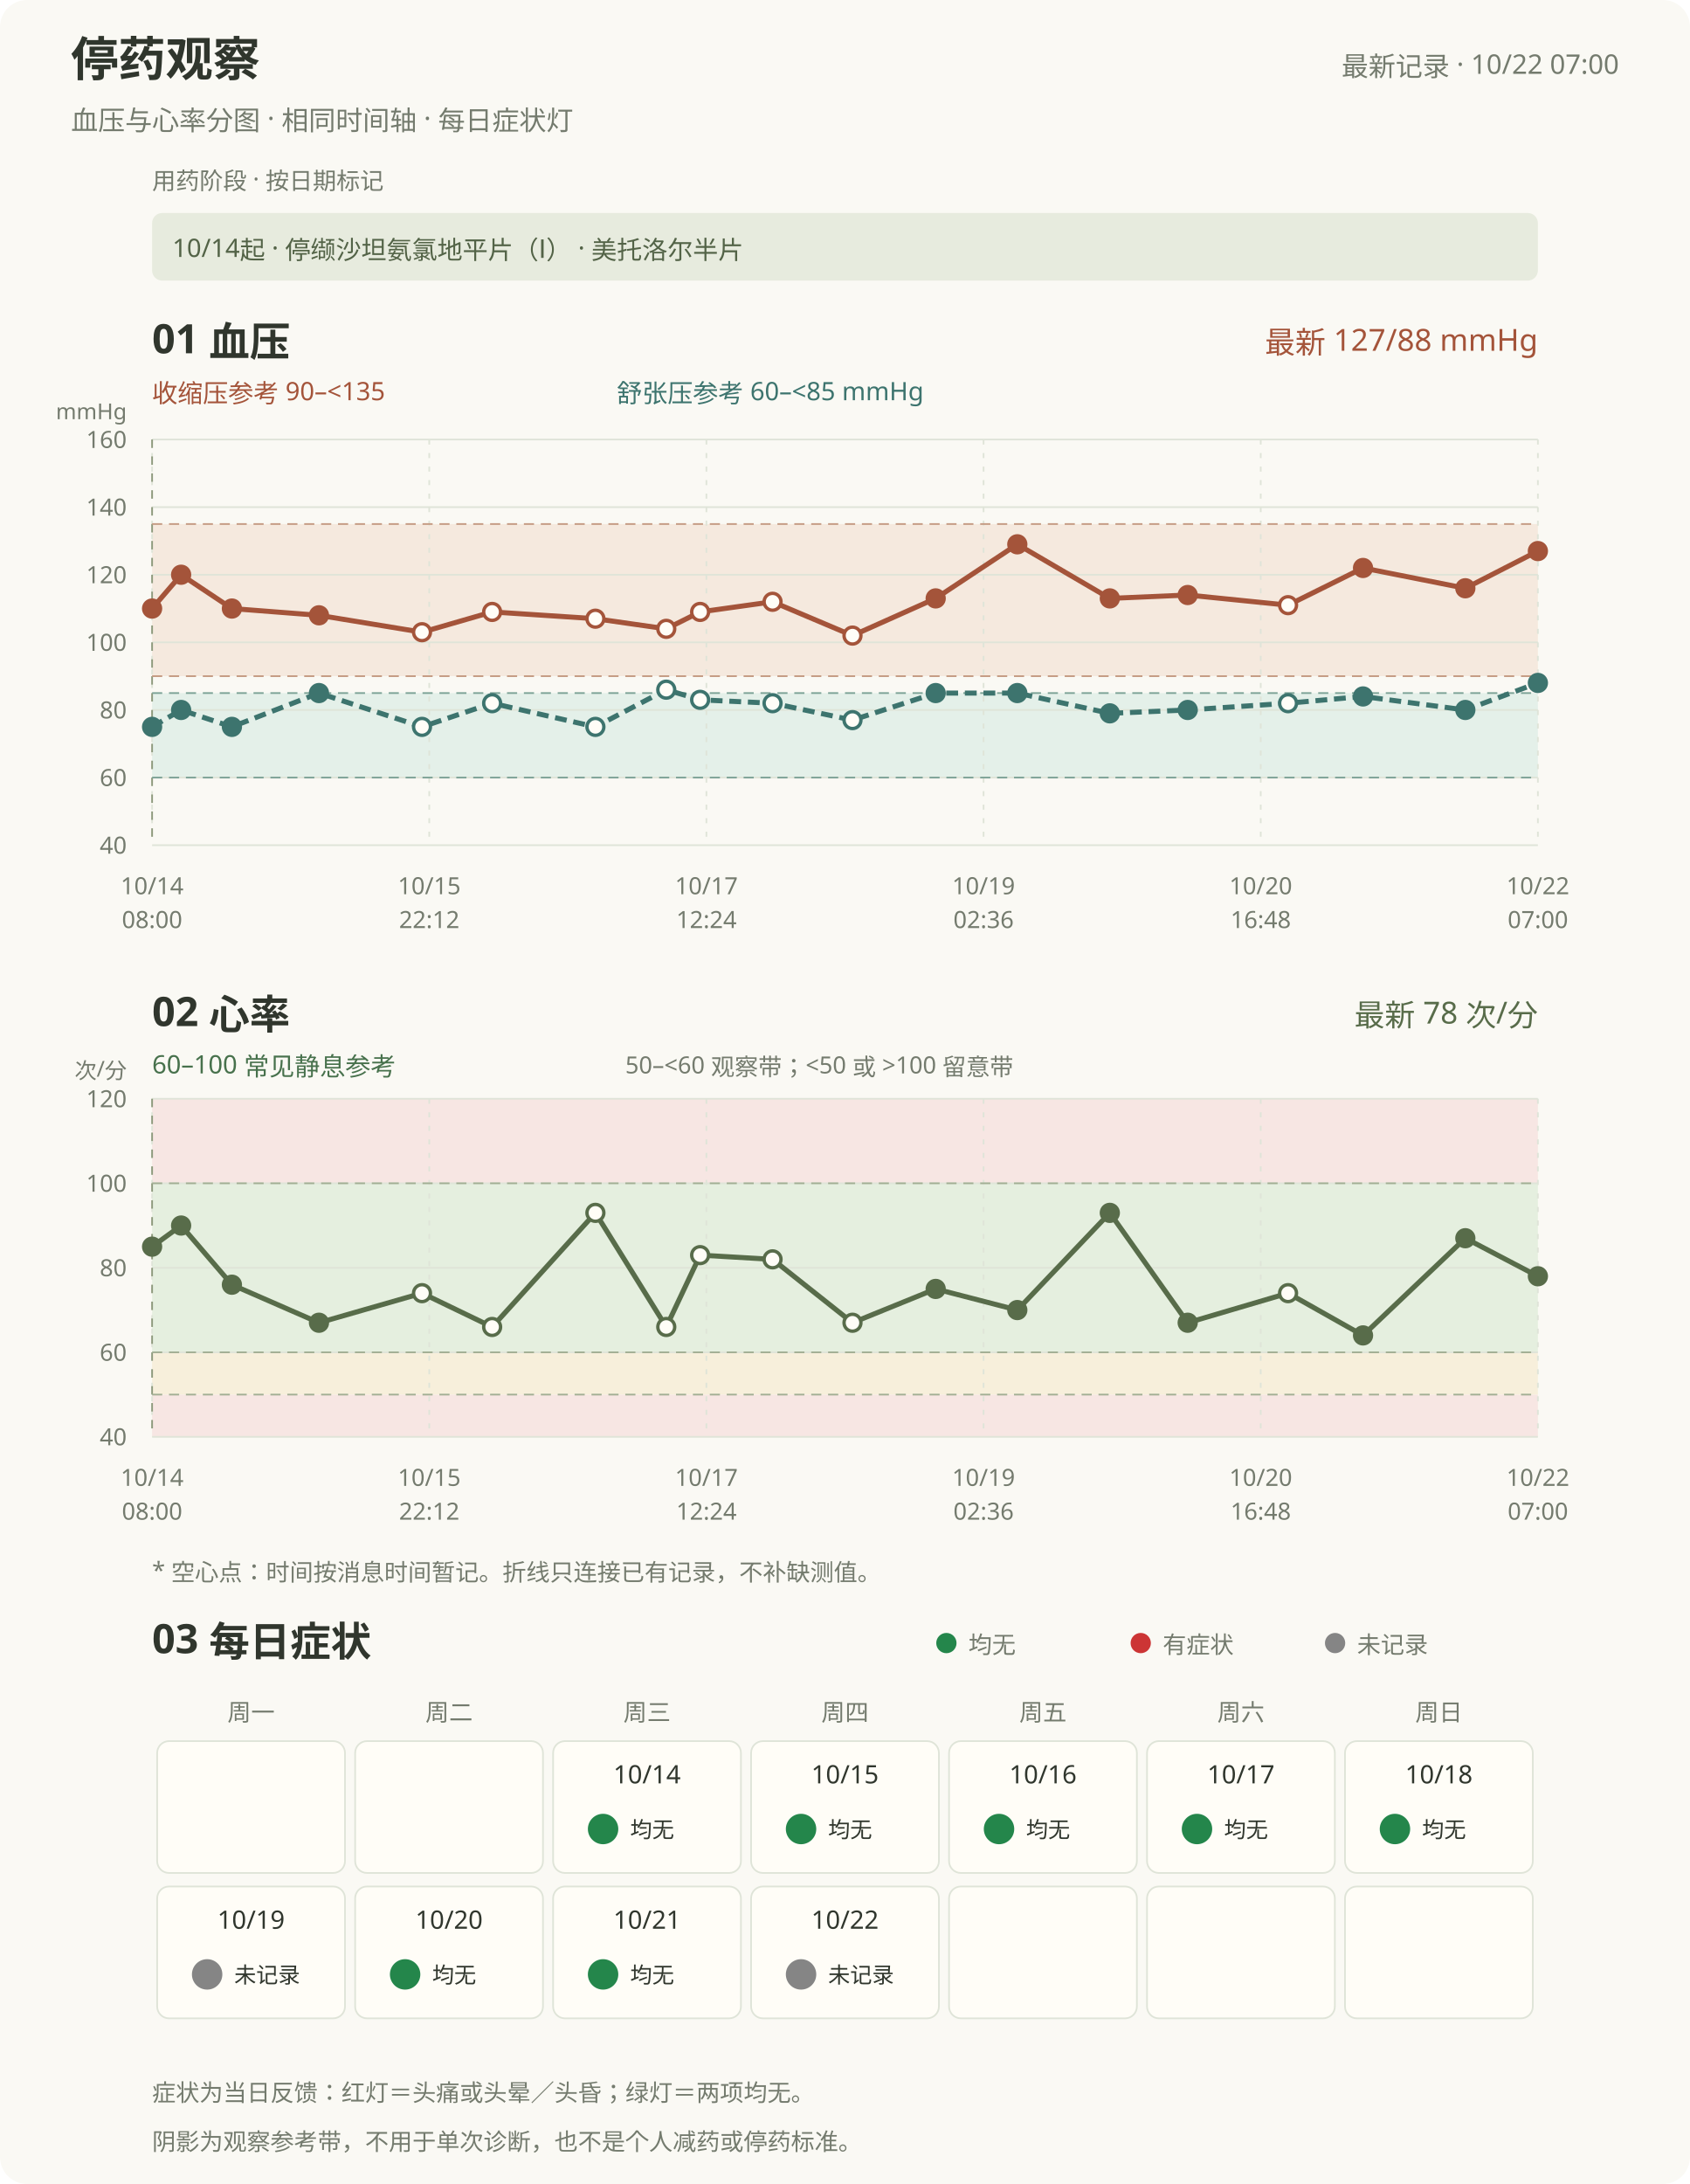
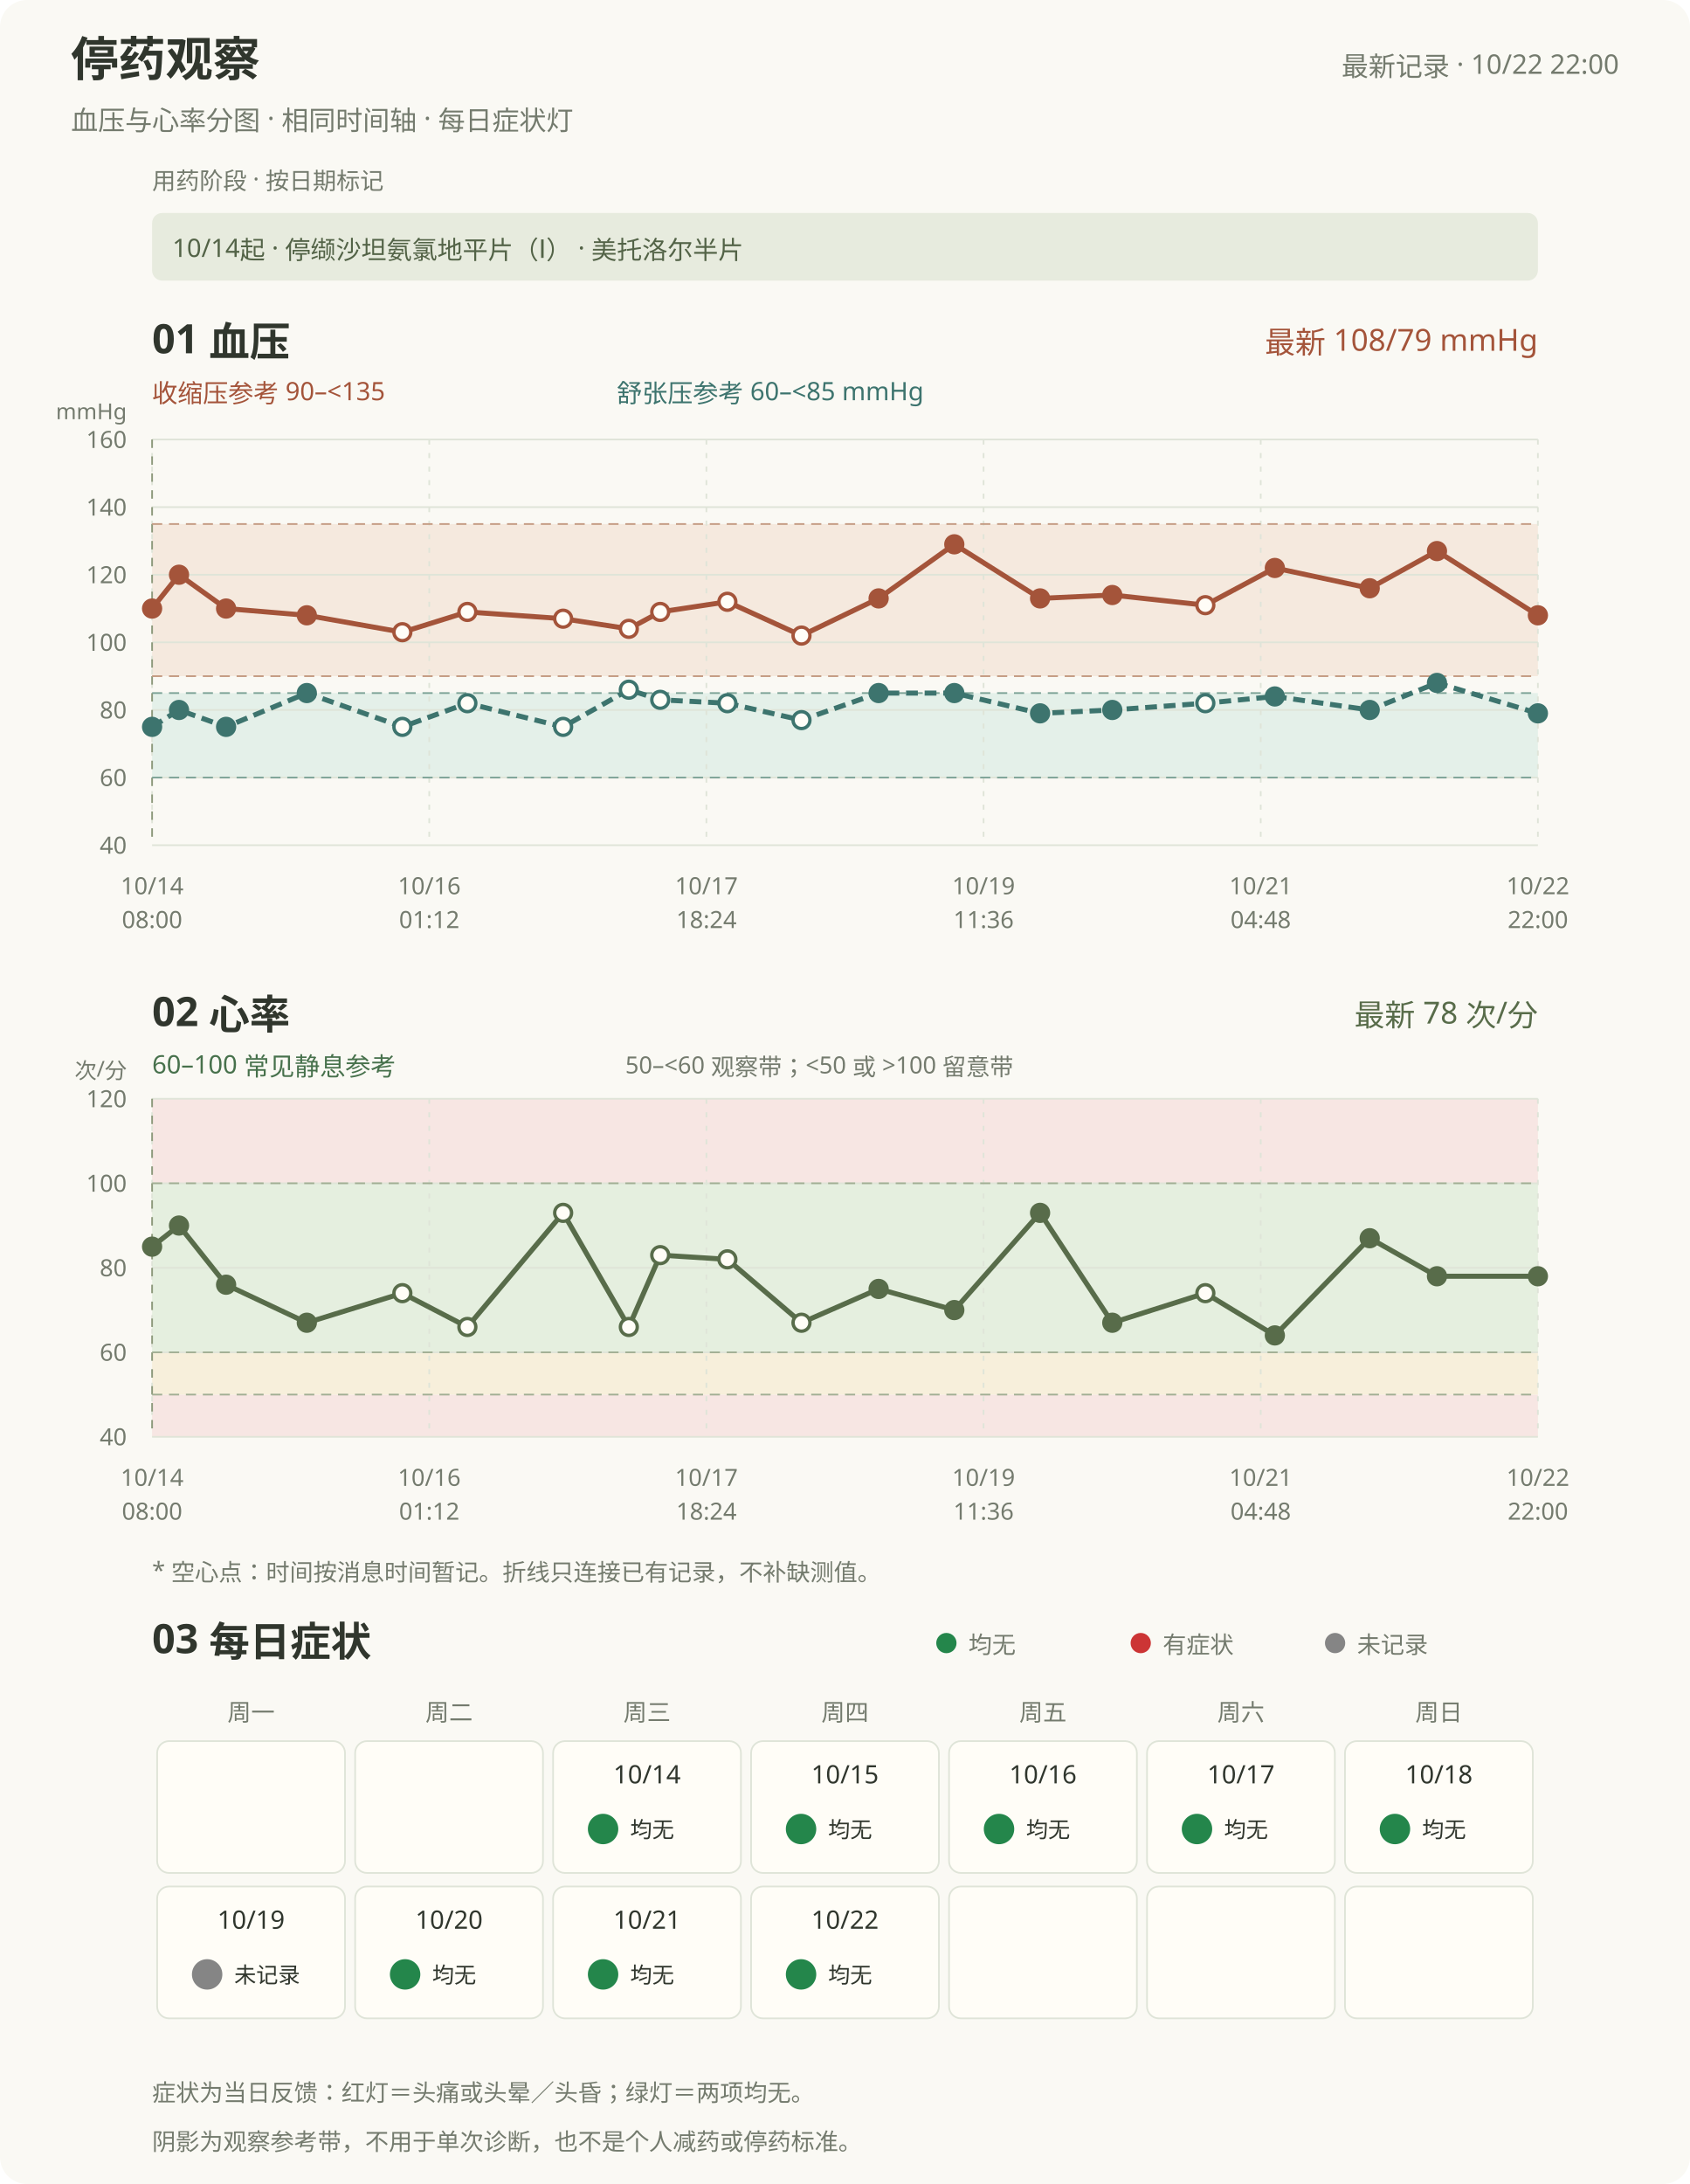
<svg xmlns="http://www.w3.org/2000/svg" viewBox="0 0 1000 1292" role="img" aria-labelledby="title desc">
  <rect width="1000" height="1292" rx="16" fill="#faf9f4" />
  <g font-family="system-ui,Microsoft YaHei,sans-serif" fill="#30362d">
    <text x="42" y="45" font-size="28" fill="#30362d" font-weight="600">停药观察</text>
-     <text x="958" y="45" font-size="16" fill="#747b6e" text-anchor="end">最新记录 · 10/22 07:00</text>
+     <text x="958" y="45" font-size="16" fill="#747b6e" text-anchor="end">最新记录 · 10/22 22:00</text>
    <text x="42" y="77" font-size="16" fill="#747b6e">血压与心率分图 · 相同时间轴 · 每日症状灯</text>
    <text x="90" y="112" font-size="14" fill="#747b6e">用药阶段 · 按日期标记</text>
    <rect x="90" y="126" width="820" height="40" rx="6" fill="#e7ebde" />
    <text x="102" y="152" font-size="15" fill="#536347">10/14起 · 停缬沙坦氨氯地平片（Ⅰ） · 美托洛尔半片</text>
    <text x="90" y="209" font-size="24" fill="#30362d" font-weight="600">01  血压</text>
-     <text x="910" y="209" font-size="18" fill="#a4543a" text-anchor="end">最新 127/88 mmHg</text>
+     <text x="910" y="209" font-size="18" fill="#a4543a" text-anchor="end">最新 108/79 mmHg</text>
    <text x="90" y="238" font-size="15" fill="#a4543a">收缩压参考 90–&lt;135</text>
    <text x="365" y="238" font-size="15" fill="#3d746e">舒张压参考 60–&lt;85 mmHg</text>
    <rect data-band="systolic-90-135" x="90" y="310" width="820" height="90" fill="#f5e9de" />
    <rect data-band="diastolic-60-85" x="90" y="410" width="820" height="50" fill="#e4f0e9" />
    <text x="75" y="248" font-size="13" fill="#747b6e" text-anchor="end">mmHg</text>
    <line x1="90" y1="500" x2="910" y2="500" stroke="#dfe4d8" />
    <text x="75" y="505" font-size="14" fill="#747b6e" text-anchor="end">40</text>
    <line x1="90" y1="460" x2="910" y2="460" stroke="#dfe4d8" />
    <text x="75" y="465" font-size="14" fill="#747b6e" text-anchor="end">60</text>
    <line x1="90" y1="420" x2="910" y2="420" stroke="#dfe4d8" />
    <text x="75" y="425" font-size="14" fill="#747b6e" text-anchor="end">80</text>
    <line x1="90" y1="380" x2="910" y2="380" stroke="#dfe4d8" />
    <text x="75" y="385" font-size="14" fill="#747b6e" text-anchor="end">100</text>
    <line x1="90" y1="340" x2="910" y2="340" stroke="#dfe4d8" />
    <text x="75" y="345" font-size="14" fill="#747b6e" text-anchor="end">120</text>
    <line x1="90" y1="300" x2="910" y2="300" stroke="#dfe4d8" />
    <text x="75" y="305" font-size="14" fill="#747b6e" text-anchor="end">140</text>
    <line x1="90" y1="260" x2="910" y2="260" stroke="#dfe4d8" />
    <text x="75" y="265" font-size="14" fill="#747b6e" text-anchor="end">160</text>
    <line x1="90" y1="260" x2="90" y2="500" stroke="#dfe4d8" stroke-dasharray="3 5" />
    <text x="90" y="529" font-size="14" fill="#747b6e" text-anchor="middle">10/14</text>
    <text x="90" y="549" font-size="14" fill="#747b6e" text-anchor="middle">08:00</text>
    <line x1="254" y1="260" x2="254" y2="500" stroke="#dfe4d8" stroke-dasharray="3 5" />
-     <text x="254" y="529" font-size="14" fill="#747b6e" text-anchor="middle">10/15</text>
-     <text x="254" y="549" font-size="14" fill="#747b6e" text-anchor="middle">22:12</text>
+     <text x="254" y="529" font-size="14" fill="#747b6e" text-anchor="middle">10/16</text>
+     <text x="254" y="549" font-size="14" fill="#747b6e" text-anchor="middle">01:12</text>
    <line x1="418" y1="260" x2="418" y2="500" stroke="#dfe4d8" stroke-dasharray="3 5" />
    <text x="418" y="529" font-size="14" fill="#747b6e" text-anchor="middle">10/17</text>
-     <text x="418" y="549" font-size="14" fill="#747b6e" text-anchor="middle">12:24</text>
+     <text x="418" y="549" font-size="14" fill="#747b6e" text-anchor="middle">18:24</text>
    <line x1="582" y1="260" x2="582" y2="500" stroke="#dfe4d8" stroke-dasharray="3 5" />
    <text x="582" y="529" font-size="14" fill="#747b6e" text-anchor="middle">10/19</text>
-     <text x="582" y="549" font-size="14" fill="#747b6e" text-anchor="middle">02:36</text>
+     <text x="582" y="549" font-size="14" fill="#747b6e" text-anchor="middle">11:36</text>
    <line x1="746" y1="260" x2="746" y2="500" stroke="#dfe4d8" stroke-dasharray="3 5" />
-     <text x="746" y="529" font-size="14" fill="#747b6e" text-anchor="middle">10/20</text>
-     <text x="746" y="549" font-size="14" fill="#747b6e" text-anchor="middle">16:48</text>
+     <text x="746" y="529" font-size="14" fill="#747b6e" text-anchor="middle">10/21</text>
+     <text x="746" y="549" font-size="14" fill="#747b6e" text-anchor="middle">04:48</text>
    <line x1="910" y1="260" x2="910" y2="500" stroke="#dfe4d8" stroke-dasharray="3 5" />
    <text x="910" y="529" font-size="14" fill="#747b6e" text-anchor="middle">10/22</text>
-     <text x="910" y="549" font-size="14" fill="#747b6e" text-anchor="middle">07:00</text>
+     <text x="910" y="549" font-size="14" fill="#747b6e" text-anchor="middle">22:00</text>
    <line x1="90" y1="260" x2="90" y2="500" stroke="#8d997c" stroke-dasharray="5 5" />
    <line x1="90" y1="400" x2="910" y2="400" stroke="#c49a82" stroke-dasharray="6 4" />
    <line x1="90" y1="310" x2="910" y2="310" stroke="#c49a82" stroke-dasharray="6 4" />
    <line x1="90" y1="460" x2="910" y2="460" stroke="#7ca296" stroke-dasharray="6 4" />
    <line x1="90" y1="410" x2="910" y2="410" stroke="#7ca296" stroke-dasharray="6 4" />
-     <polyline data-series="systolic" points="90,360 107.173,340 137.225,360 188.743,364 249.707,374 291.208,362 352.314,366 394.244,372 414.279,362 457.14,356 504.436,376 553.665,354 601.963,322 656.702,354 702.782,352 762.171,358 806.534,336 867.068,348 910,326" fill="none" stroke="#a4543a" stroke-width="3" stroke-linejoin="round" />
+     <polyline data-series="systolic" points="90,360 105.922,340 133.786,360 181.553,364 238.078,374 276.557,362 333.214,366 372.091,372 390.667,362 430.406,356 474.259,376 519.903,354 564.684,322 615.437,354 658.162,352 713.227,358 754.359,336 810.485,348 850.291,326 910,364" fill="none" stroke="#a4543a" stroke-width="3" stroke-linejoin="round" />
    <circle data-reading="systolic" cx="90" cy="360" r="5" stroke="#a4543a" stroke-width="2" fill="#a4543a" />
-     <circle data-reading="systolic" cx="107.173" cy="340" r="5" stroke="#a4543a" stroke-width="2" fill="#a4543a" />
-     <circle data-reading="systolic" cx="137.225" cy="360" r="5" stroke="#a4543a" stroke-width="2" fill="#a4543a" />
-     <circle data-reading="systolic" cx="188.743" cy="364" r="5" stroke="#a4543a" stroke-width="2" fill="#a4543a" />
-     <circle data-reading="systolic" cx="249.707" cy="374" r="5" stroke="#a4543a" stroke-width="2" fill="#fffdf7" />
-     <circle data-reading="systolic" cx="291.208" cy="362" r="5" stroke="#a4543a" stroke-width="2" fill="#fffdf7" />
-     <circle data-reading="systolic" cx="352.314" cy="366" r="5" stroke="#a4543a" stroke-width="2" fill="#fffdf7" />
-     <circle data-reading="systolic" cx="394.244" cy="372" r="5" stroke="#a4543a" stroke-width="2" fill="#fffdf7" />
-     <circle data-reading="systolic" cx="414.279" cy="362" r="5" stroke="#a4543a" stroke-width="2" fill="#fffdf7" />
-     <circle data-reading="systolic" cx="457.14" cy="356" r="5" stroke="#a4543a" stroke-width="2" fill="#fffdf7" />
-     <circle data-reading="systolic" cx="504.436" cy="376" r="5" stroke="#a4543a" stroke-width="2" fill="#fffdf7" />
-     <circle data-reading="systolic" cx="553.665" cy="354" r="5" stroke="#a4543a" stroke-width="2" fill="#a4543a" />
-     <circle data-reading="systolic" cx="601.963" cy="322" r="5" stroke="#a4543a" stroke-width="2" fill="#a4543a" />
-     <circle data-reading="systolic" cx="656.702" cy="354" r="5" stroke="#a4543a" stroke-width="2" fill="#a4543a" />
-     <circle data-reading="systolic" cx="702.782" cy="352" r="5" stroke="#a4543a" stroke-width="2" fill="#a4543a" />
-     <circle data-reading="systolic" cx="762.171" cy="358" r="5" stroke="#a4543a" stroke-width="2" fill="#fffdf7" />
-     <circle data-reading="systolic" cx="806.534" cy="336" r="5" stroke="#a4543a" stroke-width="2" fill="#a4543a" />
-     <circle data-reading="systolic" cx="867.068" cy="348" r="5" stroke="#a4543a" stroke-width="2" fill="#a4543a" />
-     <circle data-reading="systolic" cx="910" cy="326" r="5" stroke="#a4543a" stroke-width="2" fill="#a4543a" />
-     <polyline data-series="diastolic" points="90,430 107.173,420 137.225,430 188.743,410 249.707,430 291.208,416 352.314,430 394.244,408 414.279,414 457.14,416 504.436,426 553.665,410 601.963,410 656.702,422 702.782,420 762.171,416 806.534,412 867.068,420 910,404" fill="none" stroke="#3d746e" stroke-width="3" stroke-linejoin="round" stroke-dasharray="7 4" />
+     <circle data-reading="systolic" cx="105.922" cy="340" r="5" stroke="#a4543a" stroke-width="2" fill="#a4543a" />
+     <circle data-reading="systolic" cx="133.786" cy="360" r="5" stroke="#a4543a" stroke-width="2" fill="#a4543a" />
+     <circle data-reading="systolic" cx="181.553" cy="364" r="5" stroke="#a4543a" stroke-width="2" fill="#a4543a" />
+     <circle data-reading="systolic" cx="238.078" cy="374" r="5" stroke="#a4543a" stroke-width="2" fill="#fffdf7" />
+     <circle data-reading="systolic" cx="276.557" cy="362" r="5" stroke="#a4543a" stroke-width="2" fill="#fffdf7" />
+     <circle data-reading="systolic" cx="333.214" cy="366" r="5" stroke="#a4543a" stroke-width="2" fill="#fffdf7" />
+     <circle data-reading="systolic" cx="372.091" cy="372" r="5" stroke="#a4543a" stroke-width="2" fill="#fffdf7" />
+     <circle data-reading="systolic" cx="390.667" cy="362" r="5" stroke="#a4543a" stroke-width="2" fill="#fffdf7" />
+     <circle data-reading="systolic" cx="430.406" cy="356" r="5" stroke="#a4543a" stroke-width="2" fill="#fffdf7" />
+     <circle data-reading="systolic" cx="474.259" cy="376" r="5" stroke="#a4543a" stroke-width="2" fill="#fffdf7" />
+     <circle data-reading="systolic" cx="519.903" cy="354" r="5" stroke="#a4543a" stroke-width="2" fill="#a4543a" />
+     <circle data-reading="systolic" cx="564.684" cy="322" r="5" stroke="#a4543a" stroke-width="2" fill="#a4543a" />
+     <circle data-reading="systolic" cx="615.437" cy="354" r="5" stroke="#a4543a" stroke-width="2" fill="#a4543a" />
+     <circle data-reading="systolic" cx="658.162" cy="352" r="5" stroke="#a4543a" stroke-width="2" fill="#a4543a" />
+     <circle data-reading="systolic" cx="713.227" cy="358" r="5" stroke="#a4543a" stroke-width="2" fill="#fffdf7" />
+     <circle data-reading="systolic" cx="754.359" cy="336" r="5" stroke="#a4543a" stroke-width="2" fill="#a4543a" />
+     <circle data-reading="systolic" cx="810.485" cy="348" r="5" stroke="#a4543a" stroke-width="2" fill="#a4543a" />
+     <circle data-reading="systolic" cx="850.291" cy="326" r="5" stroke="#a4543a" stroke-width="2" fill="#a4543a" />
+     <circle data-reading="systolic" cx="910" cy="364" r="5" stroke="#a4543a" stroke-width="2" fill="#a4543a" />
+     <polyline data-series="diastolic" points="90,430 105.922,420 133.786,430 181.553,410 238.078,430 276.557,416 333.214,430 372.091,408 390.667,414 430.406,416 474.259,426 519.903,410 564.684,410 615.437,422 658.162,420 713.227,416 754.359,412 810.485,420 850.291,404 910,422" fill="none" stroke="#3d746e" stroke-width="3" stroke-linejoin="round" stroke-dasharray="7 4" />
    <circle data-reading="diastolic" cx="90" cy="430" r="5" stroke="#3d746e" stroke-width="2" fill="#3d746e" />
-     <circle data-reading="diastolic" cx="107.173" cy="420" r="5" stroke="#3d746e" stroke-width="2" fill="#3d746e" />
-     <circle data-reading="diastolic" cx="137.225" cy="430" r="5" stroke="#3d746e" stroke-width="2" fill="#3d746e" />
-     <circle data-reading="diastolic" cx="188.743" cy="410" r="5" stroke="#3d746e" stroke-width="2" fill="#3d746e" />
-     <circle data-reading="diastolic" cx="249.707" cy="430" r="5" stroke="#3d746e" stroke-width="2" fill="#fffdf7" />
-     <circle data-reading="diastolic" cx="291.208" cy="416" r="5" stroke="#3d746e" stroke-width="2" fill="#fffdf7" />
-     <circle data-reading="diastolic" cx="352.314" cy="430" r="5" stroke="#3d746e" stroke-width="2" fill="#fffdf7" />
-     <circle data-reading="diastolic" cx="394.244" cy="408" r="5" stroke="#3d746e" stroke-width="2" fill="#fffdf7" />
-     <circle data-reading="diastolic" cx="414.279" cy="414" r="5" stroke="#3d746e" stroke-width="2" fill="#fffdf7" />
-     <circle data-reading="diastolic" cx="457.14" cy="416" r="5" stroke="#3d746e" stroke-width="2" fill="#fffdf7" />
-     <circle data-reading="diastolic" cx="504.436" cy="426" r="5" stroke="#3d746e" stroke-width="2" fill="#fffdf7" />
-     <circle data-reading="diastolic" cx="553.665" cy="410" r="5" stroke="#3d746e" stroke-width="2" fill="#3d746e" />
-     <circle data-reading="diastolic" cx="601.963" cy="410" r="5" stroke="#3d746e" stroke-width="2" fill="#3d746e" />
-     <circle data-reading="diastolic" cx="656.702" cy="422" r="5" stroke="#3d746e" stroke-width="2" fill="#3d746e" />
-     <circle data-reading="diastolic" cx="702.782" cy="420" r="5" stroke="#3d746e" stroke-width="2" fill="#3d746e" />
-     <circle data-reading="diastolic" cx="762.171" cy="416" r="5" stroke="#3d746e" stroke-width="2" fill="#fffdf7" />
-     <circle data-reading="diastolic" cx="806.534" cy="412" r="5" stroke="#3d746e" stroke-width="2" fill="#3d746e" />
-     <circle data-reading="diastolic" cx="867.068" cy="420" r="5" stroke="#3d746e" stroke-width="2" fill="#3d746e" />
-     <circle data-reading="diastolic" cx="910" cy="404" r="5" stroke="#3d746e" stroke-width="2" fill="#3d746e" />
+     <circle data-reading="diastolic" cx="105.922" cy="420" r="5" stroke="#3d746e" stroke-width="2" fill="#3d746e" />
+     <circle data-reading="diastolic" cx="133.786" cy="430" r="5" stroke="#3d746e" stroke-width="2" fill="#3d746e" />
+     <circle data-reading="diastolic" cx="181.553" cy="410" r="5" stroke="#3d746e" stroke-width="2" fill="#3d746e" />
+     <circle data-reading="diastolic" cx="238.078" cy="430" r="5" stroke="#3d746e" stroke-width="2" fill="#fffdf7" />
+     <circle data-reading="diastolic" cx="276.557" cy="416" r="5" stroke="#3d746e" stroke-width="2" fill="#fffdf7" />
+     <circle data-reading="diastolic" cx="333.214" cy="430" r="5" stroke="#3d746e" stroke-width="2" fill="#fffdf7" />
+     <circle data-reading="diastolic" cx="372.091" cy="408" r="5" stroke="#3d746e" stroke-width="2" fill="#fffdf7" />
+     <circle data-reading="diastolic" cx="390.667" cy="414" r="5" stroke="#3d746e" stroke-width="2" fill="#fffdf7" />
+     <circle data-reading="diastolic" cx="430.406" cy="416" r="5" stroke="#3d746e" stroke-width="2" fill="#fffdf7" />
+     <circle data-reading="diastolic" cx="474.259" cy="426" r="5" stroke="#3d746e" stroke-width="2" fill="#fffdf7" />
+     <circle data-reading="diastolic" cx="519.903" cy="410" r="5" stroke="#3d746e" stroke-width="2" fill="#3d746e" />
+     <circle data-reading="diastolic" cx="564.684" cy="410" r="5" stroke="#3d746e" stroke-width="2" fill="#3d746e" />
+     <circle data-reading="diastolic" cx="615.437" cy="422" r="5" stroke="#3d746e" stroke-width="2" fill="#3d746e" />
+     <circle data-reading="diastolic" cx="658.162" cy="420" r="5" stroke="#3d746e" stroke-width="2" fill="#3d746e" />
+     <circle data-reading="diastolic" cx="713.227" cy="416" r="5" stroke="#3d746e" stroke-width="2" fill="#fffdf7" />
+     <circle data-reading="diastolic" cx="754.359" cy="412" r="5" stroke="#3d746e" stroke-width="2" fill="#3d746e" />
+     <circle data-reading="diastolic" cx="810.485" cy="420" r="5" stroke="#3d746e" stroke-width="2" fill="#3d746e" />
+     <circle data-reading="diastolic" cx="850.291" cy="404" r="5" stroke="#3d746e" stroke-width="2" fill="#3d746e" />
+     <circle data-reading="diastolic" cx="910" cy="422" r="5" stroke="#3d746e" stroke-width="2" fill="#3d746e" />
    <text x="90" y="607" font-size="24" fill="#30362d" font-weight="600">02  心率</text>
    <text x="910" y="607" font-size="18" fill="#586c4a" text-anchor="end">最新 78 次/分</text>
    <text x="90" y="635" font-size="15" fill="#47714c">60–100 常见静息参考</text>
    <text x="370" y="635" font-size="14" fill="#747b6e">50–&lt;60 观察带；&lt;50 或 &gt;100 留意带</text>
    <rect data-band="heart-low" x="90" y="825" width="820" height="25" fill="#f7e6e3" />
    <rect data-band="heart-observe" x="90" y="800" width="820" height="25" fill="#f7efdb" />
    <rect data-band="heart-reference-60-100" x="90" y="700" width="820" height="100" fill="#e5efdf" />
    <rect data-band="heart-high" x="90" y="650" width="820" height="50" fill="#f7e6e3" />
    <text x="75" y="638" font-size="13" fill="#747b6e" text-anchor="end">次/分</text>
    <line x1="90" y1="850" x2="910" y2="850" stroke="#dfe4d8" />
    <text x="75" y="855" font-size="14" fill="#747b6e" text-anchor="end">40</text>
    <line x1="90" y1="800" x2="910" y2="800" stroke="#dfe4d8" />
    <text x="75" y="805" font-size="14" fill="#747b6e" text-anchor="end">60</text>
    <line x1="90" y1="750" x2="910" y2="750" stroke="#dfe4d8" />
    <text x="75" y="755" font-size="14" fill="#747b6e" text-anchor="end">80</text>
    <line x1="90" y1="700" x2="910" y2="700" stroke="#dfe4d8" />
    <text x="75" y="705" font-size="14" fill="#747b6e" text-anchor="end">100</text>
    <line x1="90" y1="650" x2="910" y2="650" stroke="#dfe4d8" />
    <text x="75" y="655" font-size="14" fill="#747b6e" text-anchor="end">120</text>
    <line x1="90" y1="650" x2="90" y2="850" stroke="#dfe4d8" stroke-dasharray="3 5" />
    <text x="90" y="879" font-size="14" fill="#747b6e" text-anchor="middle">10/14</text>
    <text x="90" y="899" font-size="14" fill="#747b6e" text-anchor="middle">08:00</text>
    <line x1="254" y1="650" x2="254" y2="850" stroke="#dfe4d8" stroke-dasharray="3 5" />
-     <text x="254" y="879" font-size="14" fill="#747b6e" text-anchor="middle">10/15</text>
-     <text x="254" y="899" font-size="14" fill="#747b6e" text-anchor="middle">22:12</text>
+     <text x="254" y="879" font-size="14" fill="#747b6e" text-anchor="middle">10/16</text>
+     <text x="254" y="899" font-size="14" fill="#747b6e" text-anchor="middle">01:12</text>
    <line x1="418" y1="650" x2="418" y2="850" stroke="#dfe4d8" stroke-dasharray="3 5" />
    <text x="418" y="879" font-size="14" fill="#747b6e" text-anchor="middle">10/17</text>
-     <text x="418" y="899" font-size="14" fill="#747b6e" text-anchor="middle">12:24</text>
+     <text x="418" y="899" font-size="14" fill="#747b6e" text-anchor="middle">18:24</text>
    <line x1="582" y1="650" x2="582" y2="850" stroke="#dfe4d8" stroke-dasharray="3 5" />
    <text x="582" y="879" font-size="14" fill="#747b6e" text-anchor="middle">10/19</text>
-     <text x="582" y="899" font-size="14" fill="#747b6e" text-anchor="middle">02:36</text>
+     <text x="582" y="899" font-size="14" fill="#747b6e" text-anchor="middle">11:36</text>
    <line x1="746" y1="650" x2="746" y2="850" stroke="#dfe4d8" stroke-dasharray="3 5" />
-     <text x="746" y="879" font-size="14" fill="#747b6e" text-anchor="middle">10/20</text>
-     <text x="746" y="899" font-size="14" fill="#747b6e" text-anchor="middle">16:48</text>
+     <text x="746" y="879" font-size="14" fill="#747b6e" text-anchor="middle">10/21</text>
+     <text x="746" y="899" font-size="14" fill="#747b6e" text-anchor="middle">04:48</text>
    <line x1="910" y1="650" x2="910" y2="850" stroke="#dfe4d8" stroke-dasharray="3 5" />
    <text x="910" y="879" font-size="14" fill="#747b6e" text-anchor="middle">10/22</text>
-     <text x="910" y="899" font-size="14" fill="#747b6e" text-anchor="middle">07:00</text>
+     <text x="910" y="899" font-size="14" fill="#747b6e" text-anchor="middle">22:00</text>
    <line x1="90" y1="650" x2="90" y2="850" stroke="#8d997c" stroke-dasharray="5 5" />
    <line x1="90" y1="825" x2="910" y2="825" stroke="#a2af94" stroke-dasharray="6 4" />
    <line x1="90" y1="800" x2="910" y2="800" stroke="#a2af94" stroke-dasharray="6 4" />
    <line x1="90" y1="700" x2="910" y2="700" stroke="#a2af94" stroke-dasharray="6 4" />
-     <polyline data-series="heartRate" points="90,737.5 107.173,725 137.225,760 188.743,782.5 249.707,765 291.208,785 352.314,717.5 394.244,785 414.279,742.5 457.14,745 504.436,782.5 553.665,762.5 601.963,775 656.702,717.5 702.782,782.5 762.171,765 806.534,790 867.068,732.5 910,755" fill="none" stroke="#586c4a" stroke-width="3" stroke-linejoin="round" />
+     <polyline data-series="heartRate" points="90,737.5 105.922,725 133.786,760 181.553,782.5 238.078,765 276.557,785 333.214,717.5 372.091,785 390.667,742.5 430.406,745 474.259,782.5 519.903,762.5 564.684,775 615.437,717.5 658.162,782.5 713.227,765 754.359,790 810.485,732.5 850.291,755 910,755" fill="none" stroke="#586c4a" stroke-width="3" stroke-linejoin="round" />
    <circle data-reading="heartRate" cx="90" cy="737.5" r="5" stroke="#586c4a" stroke-width="2" fill="#586c4a" />
-     <circle data-reading="heartRate" cx="107.173" cy="725" r="5" stroke="#586c4a" stroke-width="2" fill="#586c4a" />
-     <circle data-reading="heartRate" cx="137.225" cy="760" r="5" stroke="#586c4a" stroke-width="2" fill="#586c4a" />
-     <circle data-reading="heartRate" cx="188.743" cy="782.5" r="5" stroke="#586c4a" stroke-width="2" fill="#586c4a" />
-     <circle data-reading="heartRate" cx="249.707" cy="765" r="5" stroke="#586c4a" stroke-width="2" fill="#fffdf7" />
-     <circle data-reading="heartRate" cx="291.208" cy="785" r="5" stroke="#586c4a" stroke-width="2" fill="#fffdf7" />
-     <circle data-reading="heartRate" cx="352.314" cy="717.5" r="5" stroke="#586c4a" stroke-width="2" fill="#fffdf7" />
-     <circle data-reading="heartRate" cx="394.244" cy="785" r="5" stroke="#586c4a" stroke-width="2" fill="#fffdf7" />
-     <circle data-reading="heartRate" cx="414.279" cy="742.5" r="5" stroke="#586c4a" stroke-width="2" fill="#fffdf7" />
-     <circle data-reading="heartRate" cx="457.14" cy="745" r="5" stroke="#586c4a" stroke-width="2" fill="#fffdf7" />
-     <circle data-reading="heartRate" cx="504.436" cy="782.5" r="5" stroke="#586c4a" stroke-width="2" fill="#fffdf7" />
-     <circle data-reading="heartRate" cx="553.665" cy="762.5" r="5" stroke="#586c4a" stroke-width="2" fill="#586c4a" />
-     <circle data-reading="heartRate" cx="601.963" cy="775" r="5" stroke="#586c4a" stroke-width="2" fill="#586c4a" />
-     <circle data-reading="heartRate" cx="656.702" cy="717.5" r="5" stroke="#586c4a" stroke-width="2" fill="#586c4a" />
-     <circle data-reading="heartRate" cx="702.782" cy="782.5" r="5" stroke="#586c4a" stroke-width="2" fill="#586c4a" />
-     <circle data-reading="heartRate" cx="762.171" cy="765" r="5" stroke="#586c4a" stroke-width="2" fill="#fffdf7" />
-     <circle data-reading="heartRate" cx="806.534" cy="790" r="5" stroke="#586c4a" stroke-width="2" fill="#586c4a" />
-     <circle data-reading="heartRate" cx="867.068" cy="732.5" r="5" stroke="#586c4a" stroke-width="2" fill="#586c4a" />
+     <circle data-reading="heartRate" cx="105.922" cy="725" r="5" stroke="#586c4a" stroke-width="2" fill="#586c4a" />
+     <circle data-reading="heartRate" cx="133.786" cy="760" r="5" stroke="#586c4a" stroke-width="2" fill="#586c4a" />
+     <circle data-reading="heartRate" cx="181.553" cy="782.5" r="5" stroke="#586c4a" stroke-width="2" fill="#586c4a" />
+     <circle data-reading="heartRate" cx="238.078" cy="765" r="5" stroke="#586c4a" stroke-width="2" fill="#fffdf7" />
+     <circle data-reading="heartRate" cx="276.557" cy="785" r="5" stroke="#586c4a" stroke-width="2" fill="#fffdf7" />
+     <circle data-reading="heartRate" cx="333.214" cy="717.5" r="5" stroke="#586c4a" stroke-width="2" fill="#fffdf7" />
+     <circle data-reading="heartRate" cx="372.091" cy="785" r="5" stroke="#586c4a" stroke-width="2" fill="#fffdf7" />
+     <circle data-reading="heartRate" cx="390.667" cy="742.5" r="5" stroke="#586c4a" stroke-width="2" fill="#fffdf7" />
+     <circle data-reading="heartRate" cx="430.406" cy="745" r="5" stroke="#586c4a" stroke-width="2" fill="#fffdf7" />
+     <circle data-reading="heartRate" cx="474.259" cy="782.5" r="5" stroke="#586c4a" stroke-width="2" fill="#fffdf7" />
+     <circle data-reading="heartRate" cx="519.903" cy="762.5" r="5" stroke="#586c4a" stroke-width="2" fill="#586c4a" />
+     <circle data-reading="heartRate" cx="564.684" cy="775" r="5" stroke="#586c4a" stroke-width="2" fill="#586c4a" />
+     <circle data-reading="heartRate" cx="615.437" cy="717.5" r="5" stroke="#586c4a" stroke-width="2" fill="#586c4a" />
+     <circle data-reading="heartRate" cx="658.162" cy="782.5" r="5" stroke="#586c4a" stroke-width="2" fill="#586c4a" />
+     <circle data-reading="heartRate" cx="713.227" cy="765" r="5" stroke="#586c4a" stroke-width="2" fill="#fffdf7" />
+     <circle data-reading="heartRate" cx="754.359" cy="790" r="5" stroke="#586c4a" stroke-width="2" fill="#586c4a" />
+     <circle data-reading="heartRate" cx="810.485" cy="732.5" r="5" stroke="#586c4a" stroke-width="2" fill="#586c4a" />
+     <circle data-reading="heartRate" cx="850.291" cy="755" r="5" stroke="#586c4a" stroke-width="2" fill="#586c4a" />
    <circle data-reading="heartRate" cx="910" cy="755" r="5" stroke="#586c4a" stroke-width="2" fill="#586c4a" />
    <text x="90" y="934" font-size="14" fill="#747b6e">* 空心点：时间按消息时间暂记。折线只连接已有记录，不补缺测值。</text>
    <text x="90" y="978" font-size="24" fill="#30362d" font-weight="600">03  每日症状</text>
    <circle cx="560" cy="972" r="6" fill="#24864b" />
    <text x="573" y="978" font-size="14" fill="#747b6e">均无</text>
    <circle cx="675" cy="972" r="6" fill="#cc3535" />
    <text x="688" y="978" font-size="14" fill="#747b6e">有症状</text>
    <circle cx="790" cy="972" r="6" fill="#858585" />
    <text x="803" y="978" font-size="14" fill="#747b6e">未记录</text>
    <text x="148.571" y="1018" font-size="14" fill="#747b6e" text-anchor="middle">周一</text>
    <text x="265.714" y="1018" font-size="14" fill="#747b6e" text-anchor="middle">周二</text>
    <text x="382.857" y="1018" font-size="14" fill="#747b6e" text-anchor="middle">周三</text>
    <text x="500" y="1018" font-size="14" fill="#747b6e" text-anchor="middle">周四</text>
    <text x="617.143" y="1018" font-size="14" fill="#747b6e" text-anchor="middle">周五</text>
    <text x="734.286" y="1018" font-size="14" fill="#747b6e" text-anchor="middle">周六</text>
    <text x="851.429" y="1018" font-size="14" fill="#747b6e" text-anchor="middle">周日</text>
    <rect x="93" y="1030" width="111.143" height="78" rx="7" fill="#fffdf7" stroke="#dfe4d8" />
    <rect x="210.143" y="1030" width="111.143" height="78" rx="7" fill="#fffdf7" stroke="#dfe4d8" />
    <rect x="327.286" y="1030" width="111.143" height="78" rx="7" fill="#fffdf7" stroke="#dfe4d8" />
    <rect x="444.429" y="1030" width="111.143" height="78" rx="7" fill="#fffdf7" stroke="#dfe4d8" />
    <rect x="561.571" y="1030" width="111.143" height="78" rx="7" fill="#fffdf7" stroke="#dfe4d8" />
    <rect x="678.714" y="1030" width="111.143" height="78" rx="7" fill="#fffdf7" stroke="#dfe4d8" />
    <rect x="795.857" y="1030" width="111.143" height="78" rx="7" fill="#fffdf7" stroke="#dfe4d8" />
    <rect x="93" y="1116" width="111.143" height="78" rx="7" fill="#fffdf7" stroke="#dfe4d8" />
    <rect x="210.143" y="1116" width="111.143" height="78" rx="7" fill="#fffdf7" stroke="#dfe4d8" />
    <rect x="327.286" y="1116" width="111.143" height="78" rx="7" fill="#fffdf7" stroke="#dfe4d8" />
    <rect x="444.429" y="1116" width="111.143" height="78" rx="7" fill="#fffdf7" stroke="#dfe4d8" />
    <rect x="561.571" y="1116" width="111.143" height="78" rx="7" fill="#fffdf7" stroke="#dfe4d8" />
    <rect x="678.714" y="1116" width="111.143" height="78" rx="7" fill="#fffdf7" stroke="#dfe4d8" />
    <rect x="795.857" y="1116" width="111.143" height="78" rx="7" fill="#fffdf7" stroke="#dfe4d8" />
    <g data-symptom-date="2026-10-14" role="img" aria-label="2026-10-14 头痛：无，头晕／头昏：无">
      <text x="382.857" y="1055" font-size="15" fill="#30362d" text-anchor="middle">10/14</text>
      <circle cx="356.857" cy="1082" r="9" fill="#24864b" />
      <text x="372.857" y="1087" font-size="13" fill="#30362d">均无</text>
    </g>
    <g data-symptom-date="2026-10-15" role="img" aria-label="2026-10-15 头痛：无，头晕／头昏：无">
      <text x="500" y="1055" font-size="15" fill="#30362d" text-anchor="middle">10/15</text>
      <circle cx="474" cy="1082" r="9" fill="#24864b" />
      <text x="490" y="1087" font-size="13" fill="#30362d">均无</text>
    </g>
    <g data-symptom-date="2026-10-16" role="img" aria-label="2026-10-16 头痛：无，头晕／头昏：无">
      <text x="617.143" y="1055" font-size="15" fill="#30362d" text-anchor="middle">10/16</text>
      <circle cx="591.143" cy="1082" r="9" fill="#24864b" />
      <text x="607.143" y="1087" font-size="13" fill="#30362d">均无</text>
    </g>
    <g data-symptom-date="2026-10-17" role="img" aria-label="2026-10-17 头痛：无，头晕／头昏：无">
      <text x="734.286" y="1055" font-size="15" fill="#30362d" text-anchor="middle">10/17</text>
      <circle cx="708.286" cy="1082" r="9" fill="#24864b" />
      <text x="724.286" y="1087" font-size="13" fill="#30362d">均无</text>
    </g>
    <g data-symptom-date="2026-10-18" role="img" aria-label="2026-10-18 头痛：无，头晕／头昏：无">
      <text x="851.429" y="1055" font-size="15" fill="#30362d" text-anchor="middle">10/18</text>
      <circle cx="825.429" cy="1082" r="9" fill="#24864b" />
      <text x="841.429" y="1087" font-size="13" fill="#30362d">均无</text>
    </g>
    <g data-symptom-date="2026-10-19" role="img" aria-label="2026-10-19 头痛：未记录，头晕／头昏：未记录">
      <text x="148.571" y="1141" font-size="15" fill="#30362d" text-anchor="middle">10/19</text>
      <circle cx="122.571" cy="1168" r="9" fill="#858585" />
      <text x="138.571" y="1173" font-size="13" fill="#30362d">未记录</text>
    </g>
    <g data-symptom-date="2026-10-20" role="img" aria-label="2026-10-20 头痛：无，头晕／头昏：无">
      <text x="265.714" y="1141" font-size="15" fill="#30362d" text-anchor="middle">10/20</text>
      <circle cx="239.714" cy="1168" r="9" fill="#24864b" />
      <text x="255.714" y="1173" font-size="13" fill="#30362d">均无</text>
    </g>
    <g data-symptom-date="2026-10-21" role="img" aria-label="2026-10-21 头痛：无，头晕／头昏：无">
      <text x="382.857" y="1141" font-size="15" fill="#30362d" text-anchor="middle">10/21</text>
      <circle cx="356.857" cy="1168" r="9" fill="#24864b" />
      <text x="372.857" y="1173" font-size="13" fill="#30362d">均无</text>
    </g>
-     <g data-symptom-date="2026-10-22" role="img" aria-label="2026-10-22 头痛：未记录，头晕／头昏：未记录">
+     <g data-symptom-date="2026-10-22" role="img" aria-label="2026-10-22 头痛：无，头晕／头昏：无">
      <text x="500" y="1141" font-size="15" fill="#30362d" text-anchor="middle">10/22</text>
-       <circle cx="474" cy="1168" r="9" fill="#858585" />
-       <text x="490" y="1173" font-size="13" fill="#30362d">未记录</text>
+       <circle cx="474" cy="1168" r="9" fill="#24864b" />
+       <text x="490" y="1173" font-size="13" fill="#30362d">均无</text>
    </g>
    <text x="90" y="1243" font-size="14" fill="#747b6e">症状为当日反馈：红灯＝头痛或头晕／头昏；绿灯＝两项均无。</text>
    <text x="90" y="1272" font-size="14" fill="#747b6e">阴影为观察参考带，不用于单次诊断，也不是个人减药或停药标准。</text>
  </g>
</svg>
